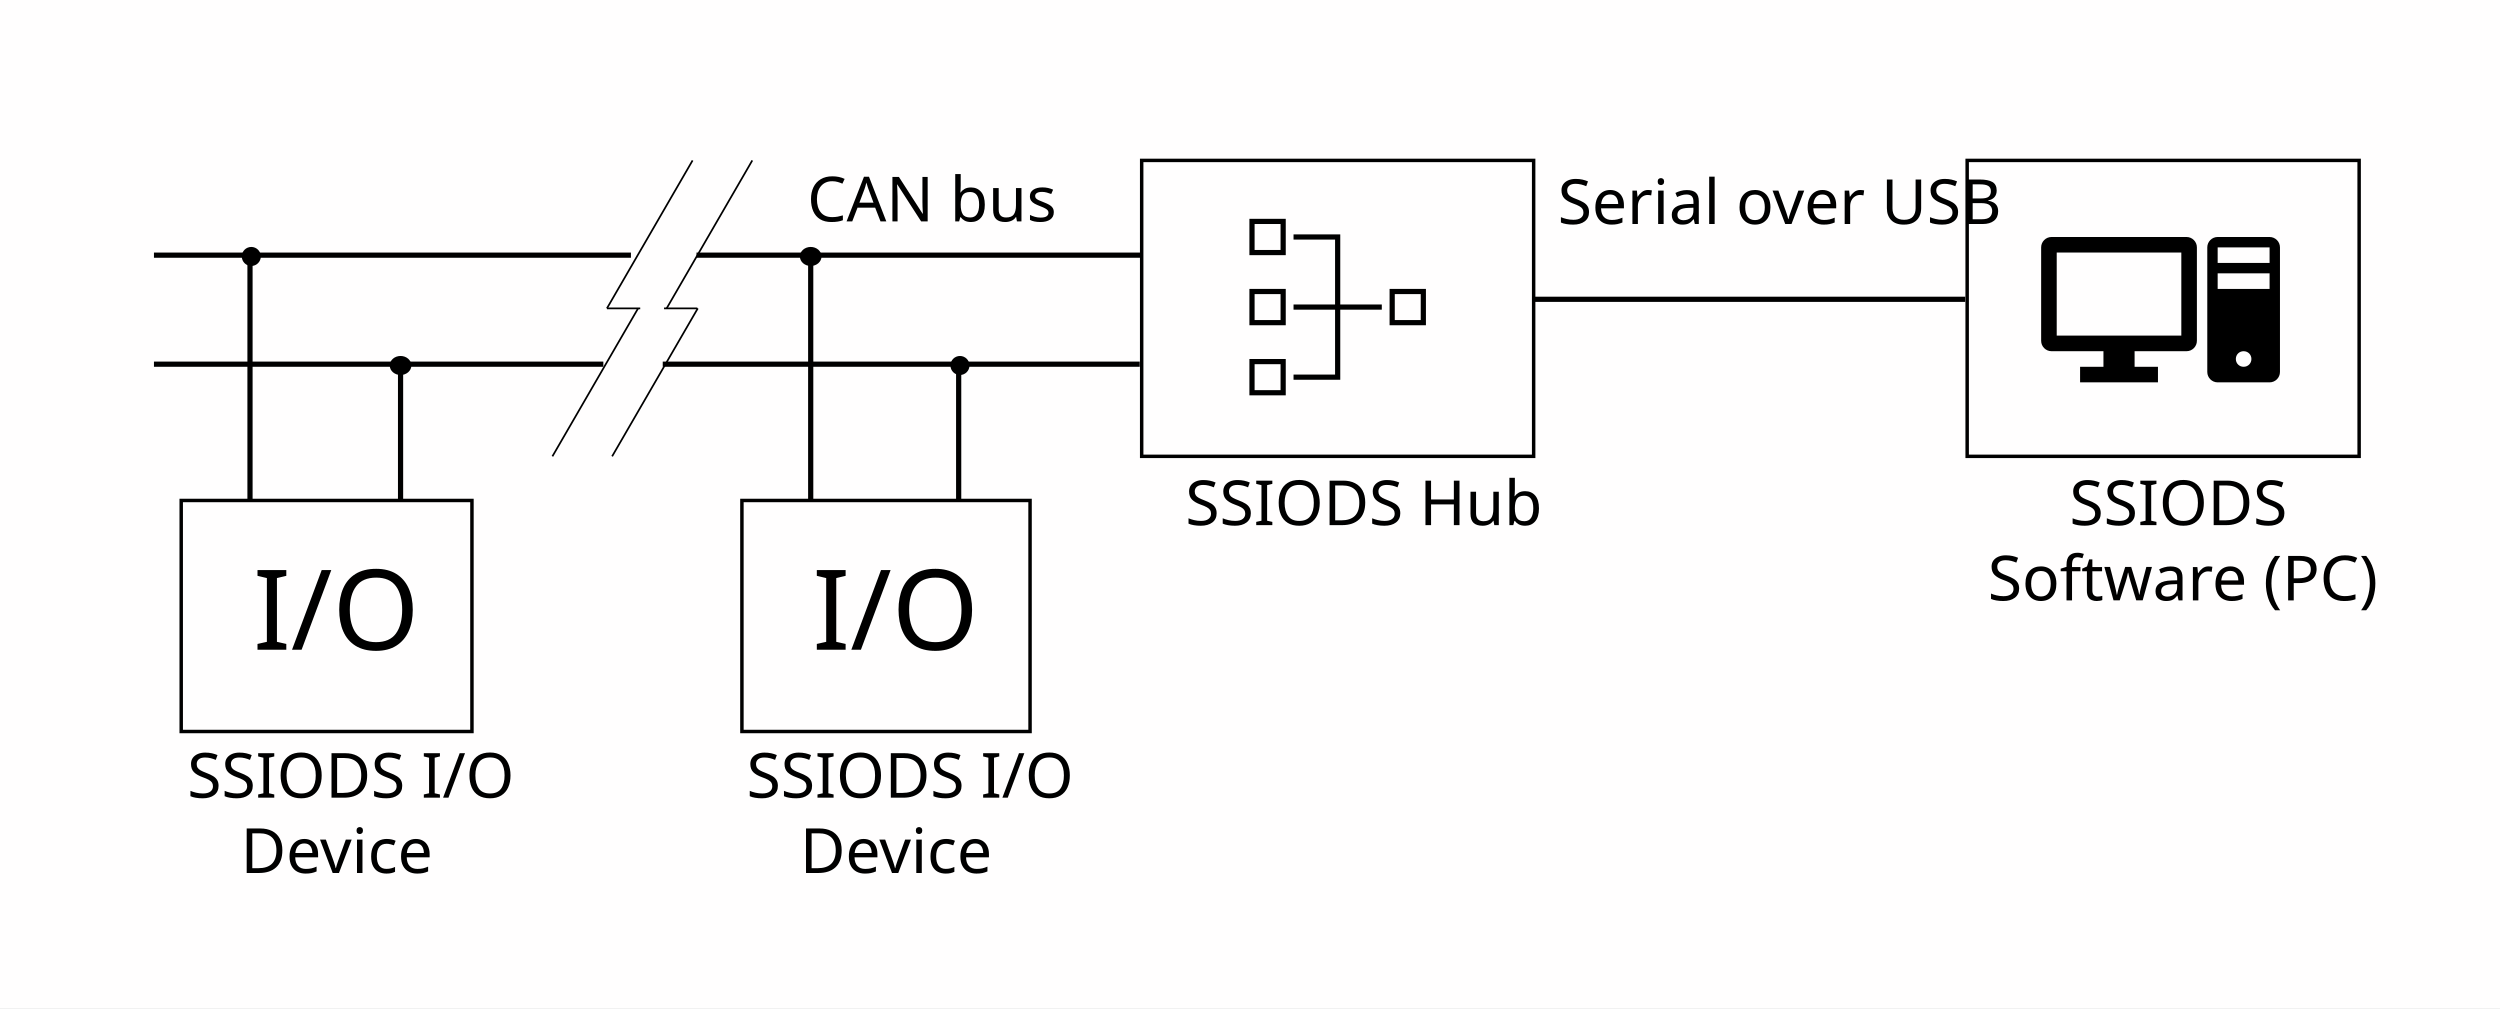
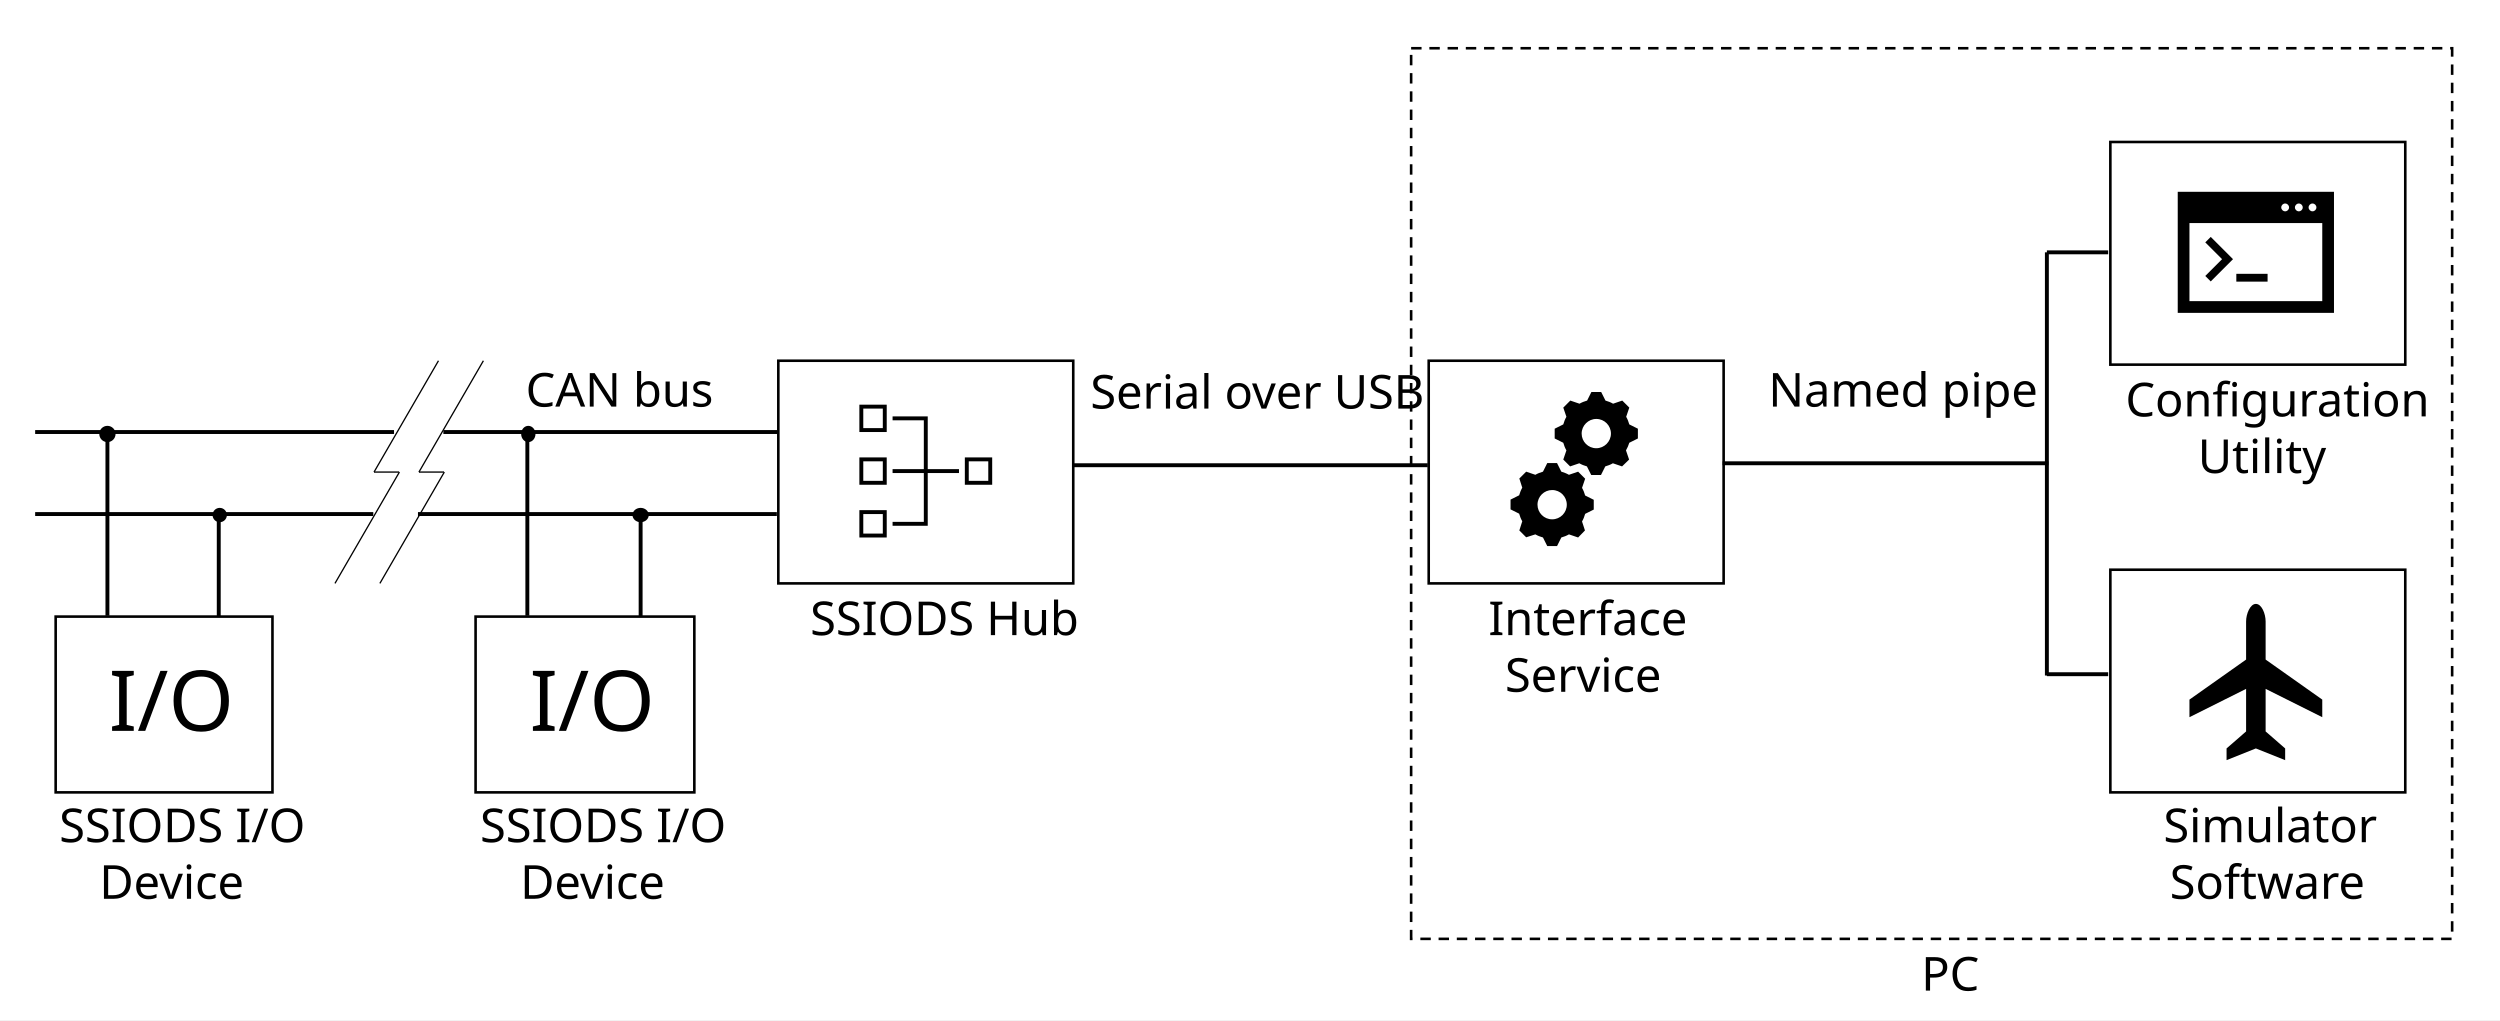
- <svg xmlns="http://www.w3.org/2000/svg" width="963.071" height="388.33" overflow="hidden" version="1.1" id="svg123">
-   <defs id="defs23">
+ <svg xmlns="http://www.w3.org/2000/svg" width="1280" height="522.321" overflow="hidden" version="1.1" id="svg187">
+   <defs id="defs41">
    <clipPath id="clip0">
      <rect x="0" y="0" width="1280" height="720" id="rect2" />
    </clipPath>
    <clipPath id="clip1">
-       <rect x="944" y="145" width="96" height="96" id="rect5" />
+       <rect x="426" y="239" width="96" height="96" id="rect5" />
    </clipPath>
    <clipPath id="clip2">
-       <rect x="944" y="145" width="96" height="96" id="rect8" />
+       <rect x="426" y="239" width="96" height="96" id="rect8" />
    </clipPath>
    <clipPath id="clip3">
-       <rect x="944" y="145" width="96" height="96" id="rect11" />
+       <rect x="426" y="239" width="96" height="96" id="rect11" />
    </clipPath>
    <clipPath id="clip4">
-       <rect x="627" y="145" width="96" height="96" id="rect14" />
+       <rect x="758" y="237" width="96" height="96" id="rect14" />
    </clipPath>
    <clipPath id="clip5">
-       <rect x="627" y="145" width="96" height="96" id="rect17" />
+       <rect x="758" y="237" width="96" height="96" id="rect17" />
    </clipPath>
    <clipPath id="clip6">
-       <rect x="627" y="145" width="96" height="96" id="rect20" />
+       <rect x="758" y="237" width="96" height="96" id="rect20" />
+     </clipPath>
+     <clipPath id="clip7">
+       <rect x="1107" y="346" width="96" height="96" id="rect23" />
+     </clipPath>
+     <clipPath id="clip8">
+       <rect x="1107" y="346" width="96" height="96" id="rect26" />
+     </clipPath>
+     <clipPath id="clip9">
+       <rect x="1107" y="346" width="96" height="96" id="rect29" />
+     </clipPath>
+     <clipPath id="clip10">
+       <rect x="1107" y="126" width="96" height="96" id="rect32" />
+     </clipPath>
+     <clipPath id="clip11">
+       <rect x="1107" y="126" width="96" height="96" id="rect35" />
+     </clipPath>
+     <clipPath id="clip12">
+       <rect x="1107" y="126" width="96" height="96" id="rect38" />
    </clipPath>
  </defs>
-   <rect x="0" y="0" width="963.071" height="388.33" fill="#ffffff" id="rect25" style="fill:#fffefe;fill-opacity:1;stroke-width:0.637" />
-   <g clip-path="url(#clip1)" id="g35" transform="translate(-159.6929,-73.70441)">
-     <g clip-path="url(#clip2)" id="g33">
-       <g clip-path="url(#clip3)" id="g31">
-         <path d="m 1000,203 h -48 v -32 h 48 z m 2,-38 h -52 c -2.2,0 -4,1.8 -4,4 v 36 c 0,2.2 1.8,4 4,4 h 20 v 6 h -9 v 6 h 30 v -6 h -9 v -6 h 20 c 2.2,0 4,-1.8 4,-4 v -36 c 0,-2.2 -1.8,-4 -4,-4 z" id="path27" />
-         <path d="m 1034,175 h -20 v -6 h 20 z m 0,10 h -20 v -6 h 20 z m -10,30 c -1.7,0 -3,-1.3 -3,-3 0,-1.7 1.3,-3 3,-3 1.7,0 3,1.3 3,3 0,1.7 -1.3,3 -3,3 z m 10,-50 h -20 c -2.2,0 -4,1.8 -4,4 v 48 c 0,2.2 1.8,4 4,4 h 20 c 2.2,0 4,-1.8 4,-4 v -48 c 0,-2.2 -1.8,-4 -4,-4 z" id="path29" />
+   <rect x="0" y="0" width="1280" height="522.321" fill="#ffffff" id="rect43" style="stroke-width:0.852" />
+   <rect x="731.5" y="184.697" width="151" height="114" stroke="#000000" stroke-width="1.333" stroke-miterlimit="8" fill="none" id="rect45" />
+   <text font-family="Calibri, Calibri_MSFontService, sans-serif" font-weight="400" font-size="24px" id="text47" x="762.064" y="325.197">Interface</text>
+   <text font-family="Calibri, Calibri_MSFontService, sans-serif" font-weight="400" font-size="24px" id="text49" x="770.564" y="354.197">Service</text>
+   <g clip-path="url(#clip1)" id="g65" transform="translate(0,-44.80325)">
+     <g clip-path="url(#clip2)" id="g63">
+       <g clip-path="url(#clip3)" id="g61">
+         <path d="m 491,285 h -16 v -27 h -18 v 2 h 16 v 25 h -16 v 2 h 16 v 25 h -16 v 2 h 18 v -27 h 16 z" id="path51" />
+         <path d="m 452,264 h -10 v -10 h 10 z m -12,-12 v 14 h 14 v -14 z" id="path53" />
+         <path d="m 452,291 h -10 v -10 h 10 z m -12,-12 v 14 h 14 v -14 z" id="path55" />
+         <path d="m 452,318 h -10 v -10 h 10 z m -12,-12 v 14 h 14 v -14 z" id="path57" />
+         <path d="m 506,291 h -10 v -10 h 10 z m -12,-12 v 14 h 14 v -14 z" id="path59" />
      </g>
    </g>
  </g>
-   <rect x="757.807" y="61.796" width="151" height="114" stroke="#000000" stroke-width="1.333" stroke-miterlimit="8" fill="none" id="rect37" />
-   <text font-family="Calibri, Calibri_MSFontService, sans-serif" font-weight="400" font-size="24px" id="text39" x="797.216" y="202.296">SSIODS</text>
-   <text font-family="Calibri, Calibri_MSFontService, sans-serif" font-weight="400" font-size="24px" id="text41" x="765.776" y="231.296">Software (PC)</text>
-   <g clip-path="url(#clip4)" id="g57" transform="translate(-159.6929,-73.70441)">
-     <g clip-path="url(#clip5)" id="g55">
-       <g clip-path="url(#clip6)" id="g53">
-         <path d="m 692,191 h -16 v -27 h -18 v 2 h 16 v 25 h -16 v 2 h 16 v 25 h -16 v 2 h 18 v -27 h 16 z" id="path43" />
-         <path d="m 653,170 h -10 v -10 h 10 z m -12,-12 v 14 h 14 v -14 z" id="path45" />
-         <path d="m 653,197 h -10 v -10 h 10 z m -12,-12 v 14 h 14 v -14 z" id="path47" />
-         <path d="m 653,224 h -10 v -10 h 10 z m -12,-12 v 14 h 14 v -14 z" id="path49" />
-         <path d="m 707,197 h -10 v -10 h 10 z m -12,-12 v 14 h 14 v -14 z" id="path51" />
+   <rect x="398.5" y="184.697" width="151" height="114" stroke="#000000" stroke-width="1.333" stroke-miterlimit="8" fill="none" id="rect67" />
+   <text font-family="Calibri, Calibri_MSFontService, sans-serif" font-weight="400" font-size="24px" id="text69" x="414.819" y="325.197">SSIODS Hub</text>
+   <path d="M 549,238.197 H 731.022" stroke="#000000" stroke-width="2" stroke-miterlimit="8" fill="none" fill-rule="evenodd" id="path71" />
+   <text font-family="Calibri, Calibri_MSFontService, sans-serif" font-weight="400" font-size="24px" id="text73" x="558.278" y="209.197">Serial over USB</text>
+   <path d="m 224.5,184.697 -33,57" stroke="#000000" stroke-width="0.667" stroke-miterlimit="8" fill="none" fill-rule="evenodd" id="path75" />
+   <path d="m 247.5,184.697 -33,57" stroke="#000000" stroke-width="0.667" stroke-miterlimit="8" fill="none" fill-rule="evenodd" id="path77" />
+   <path d="m 204.327,241.697 -12.827,1e-4" stroke="#000000" stroke-width="0.667" stroke-miterlimit="8" fill="none" fill-rule="evenodd" id="path79" />
+   <path d="m 204.5,241.697 -33,57" stroke="#000000" stroke-width="0.667" stroke-miterlimit="8" fill="none" fill-rule="evenodd" id="path81" />
+   <path d="m 227.327,241.697 -12.827,1e-4" stroke="#000000" stroke-width="0.667" stroke-miterlimit="8" fill="none" fill-rule="evenodd" id="path83" />
+   <path d="m 227.5,241.697 -33,57" stroke="#000000" stroke-width="0.667" stroke-miterlimit="8" fill="none" fill-rule="evenodd" id="path85" />
+   <path d="M 227,221.197 H 397.919" stroke="#000000" stroke-width="2" stroke-miterlimit="8" fill="none" fill-rule="evenodd" id="path87" />
+   <path d="M 214,263.197 H 397.746" stroke="#000000" stroke-width="2" stroke-miterlimit="8" fill="none" fill-rule="evenodd" id="path89" />
+   <text font-family="Calibri, Calibri_MSFontService, sans-serif" font-weight="400" font-size="24px" id="text91" x="269.137" y="208.197">CAN bus</text>
+   <rect x="243.5" y="315.697" width="112" height="90" stroke="#000000" stroke-width="1.333" stroke-miterlimit="8" fill="none" id="rect93" />
+   <text font-family="Calibri, Calibri_MSFontService, sans-serif" font-weight="400" font-size="24px" id="text95" x="245.799" y="431.197">SSIODS I/O</text>
+   <text font-family="Calibri, Calibri_MSFontService, sans-serif" font-weight="400" font-size="24px" id="text97" x="266.359" y="460.197">Device</text>
+   <text font-family="Calibri, Calibri_MSFontService, sans-serif" font-weight="400" font-size="43px" id="text99" x="271.132" y="374.197">I/O</text>
+   <path d="m 270,221.197 v 94.072" stroke="#000000" stroke-width="2" stroke-miterlimit="8" fill="none" fill-rule="evenodd" id="path101" />
+   <path d="m 328,263.197 v 52.472" stroke="#000000" stroke-width="2" stroke-miterlimit="8" fill="none" fill-rule="evenodd" id="path103" />
+   <path d="m 267.5,222.197 c 0,-1.933 1.343,-3.5 3,-3.5 1.657,0 3,1.567 3,3.5 0,1.933 -1.343,3.5 -3,3.5 -1.657,0 -3,-1.567 -3,-3.5 z" stroke="#000000" stroke-width="1.333" stroke-miterlimit="8" fill-rule="evenodd" id="path105" />
+   <path d="m 324.5,263.697 c 0,-1.657 1.567,-3 3.5,-3 1.933,0 3.5,1.343 3.5,3 0,1.657 -1.567,3 -3.5,3 -1.933,0 -3.5,-1.343 -3.5,-3 z" stroke="#000000" stroke-width="1.333" stroke-miterlimit="8" fill-rule="evenodd" id="path107" />
+   <rect x="28.5" y="315.697" width="111" height="90" stroke="#000000" stroke-width="1.333" stroke-miterlimit="8" fill="none" id="rect109" />
+   <text font-family="Calibri, Calibri_MSFontService, sans-serif" font-weight="400" font-size="24px" id="text111" x="30.333" y="431.197">SSIODS I/O</text>
+   <text font-family="Calibri, Calibri_MSFontService, sans-serif" font-weight="400" font-size="24px" id="text113" x="50.893" y="460.197">Device</text>
+   <text font-family="Calibri, Calibri_MSFontService, sans-serif" font-weight="400" font-size="43px" id="text115" x="55.667" y="374.197">I/O</text>
+   <path d="m 55,221.197 1e-4,94.072" stroke="#000000" stroke-width="2" stroke-miterlimit="8" fill="none" fill-rule="evenodd" id="path117" />
+   <path d="m 112,263.197 v 52.472" stroke="#000000" stroke-width="2" stroke-miterlimit="8" fill="none" fill-rule="evenodd" id="path119" />
+   <path d="m 51.5,222.197 c 0,-1.933 1.567,-3.5 3.5,-3.5 1.933,0 3.5,1.567 3.5,3.5 0,1.933 -1.567,3.5 -3.5,3.5 -1.933,0 -3.5,-1.567 -3.5,-3.5 z" stroke="#000000" stroke-width="1.333" stroke-miterlimit="8" fill-rule="evenodd" id="path121" />
+   <path d="m 109.5,263.697 c 0,-1.657 1.343,-3 3,-3 1.657,0 3,1.343 3,3 0,1.657 -1.343,3 -3,3 -1.657,0 -3,-1.343 -3,-3 z" stroke="#000000" stroke-width="1.333" stroke-miterlimit="8" fill-rule="evenodd" id="path123" />
+   <path d="M 18,221.197 H 201.746" stroke="#000000" stroke-width="2" stroke-miterlimit="8" fill="none" fill-rule="evenodd" id="path125" />
+   <path d="M 18,263.197 H 191.119" stroke="#000000" stroke-width="2" stroke-miterlimit="8" fill="none" fill-rule="evenodd" id="path127" />
+   <g clip-path="url(#clip4)" id="g137" transform="translate(0,-44.80325)">
+     <g clip-path="url(#clip5)" id="g135">
+       <g clip-path="url(#clip6)" id="g133">
+         <path d="m 817.3,274.3 c -4.2,0 -7.5,-3.4 -7.5,-7.5 0,-4.1 3.4,-7.5 7.5,-7.5 4.2,0 7.5,3.4 7.5,7.5 0,4.1 -3.4,7.5 -7.5,7.5 z m 16.9,-12.2 c -0.4,-1.4 -0.9,-2.7 -1.6,-3.9 l 1.6,-4.7 -3.6,-3.6 -4.7,1.6 c -1.2,-0.7 -2.5,-1.2 -3.9,-1.6 l -2.2,-4.4 h -5 l -2.2,4.4 c -1.4,0.4 -2.7,0.9 -3.9,1.6 l -4.7,-1.6 -3.6,3.6 1.6,4.7 c -0.7,1.2 -1.2,2.5 -1.6,3.9 l -4.4,2.2 v 5 l 4.4,2.2 c 0.4,1.4 0.9,2.7 1.6,3.9 l -1.6,4.7 3.5,3.5 4.7,-1.6 c 1.2,0.7 2.5,1.2 3.9,1.6 l 2.2,4.4 h 5 l 2.2,-4.4 c 1.4,-0.4 2.7,-0.9 3.9,-1.6 l 4.7,1.6 3.6,-3.5 -1.6,-4.7 c 0.7,-1.2 1.3,-2.6 1.7,-3.9 l 4.4,-2.2 v -5 z" id="path129" />
+         <path d="m 794.7,310.7 c -4.2,0 -7.5,-3.4 -7.5,-7.5 0,-4.2 3.4,-7.5 7.5,-7.5 4.2,0 7.5,3.4 7.5,7.5 0,4.1 -3.3,7.5 -7.5,7.5 z m 15.3,-16.1 1.6,-4.7 -3.6,-3.6 -4.7,1.6 c -1.2,-0.7 -2.6,-1.2 -3.9,-1.6 l -2.2,-4.4 h -5 l -2.2,4.4 c -1.4,0.4 -2.7,0.9 -3.9,1.6 l -4.7,-1.6 -3.5,3.5 1.5,4.7 c -0.7,1.2 -1.2,2.6 -1.6,3.9 l -4.4,2.2 v 5 l 4.4,2.2 c 0.4,1.4 0.9,2.7 1.6,3.9 l -1.5,4.7 3.5,3.5 4.7,-1.5 c 1.2,0.7 2.5,1.2 3.9,1.6 l 2.2,4.4 h 5 l 2.2,-4.4 c 1.4,-0.4 2.7,-0.9 3.9,-1.6 l 4.7,1.6 3.5,-3.6 -1.5,-4.6 c 0.7,-1.2 1.2,-2.5 1.6,-3.9 l 4.4,-2.2 v -5 l -4.4,-2.2 c -0.4,-1.4 -0.9,-2.7 -1.6,-3.9 z" id="path131" />
      </g>
    </g>
  </g>
-   <rect x="439.807" y="61.796" width="151" height="114" stroke="#000000" stroke-width="1.333" stroke-miterlimit="8" fill="none" id="rect59" />
-   <text font-family="Calibri, Calibri_MSFontService, sans-serif" font-weight="400" font-size="24px" id="text61" x="456.634" y="202.296">SSIODS Hub</text>
-   <path d="m 590.307,115.296 h 166.769" stroke="#000000" stroke-width="2" stroke-miterlimit="8" fill="none" fill-rule="evenodd" id="path63" />
-   <text font-family="Calibri, Calibri_MSFontService, sans-serif" font-weight="400" font-size="24px" id="text65" x="600.092" y="86.296">Serial over USB</text>
-   <path d="m 266.807,61.796 -33,57" stroke="#000000" stroke-width="0.667" stroke-miterlimit="8" fill="none" fill-rule="evenodd" id="path67" />
-   <path d="m 289.807,61.796 -33,57" stroke="#000000" stroke-width="0.667" stroke-miterlimit="8" fill="none" fill-rule="evenodd" id="path69" />
-   <path d="m 246.634,118.796 -12.827,10e-5" stroke="#000000" stroke-width="0.667" stroke-miterlimit="8" fill="none" fill-rule="evenodd" id="path71" />
-   <path d="m 245.807,118.796 -33,57" stroke="#000000" stroke-width="0.667" stroke-miterlimit="8" fill="none" fill-rule="evenodd" id="path73" />
-   <path d="m 268.634,118.796 -12.827,10e-5" stroke="#000000" stroke-width="0.667" stroke-miterlimit="8" fill="none" fill-rule="evenodd" id="path75" />
-   <path d="m 268.807,118.796 -33,57" stroke="#000000" stroke-width="0.667" stroke-miterlimit="8" fill="none" fill-rule="evenodd" id="path77" />
-   <path d="m 268.307,98.296 h 170.919" stroke="#000000" stroke-width="2" stroke-miterlimit="8" fill="none" fill-rule="evenodd" id="path79" />
-   <path d="m 255.307,140.296 h 183.746" stroke="#000000" stroke-width="2" stroke-miterlimit="8" fill="none" fill-rule="evenodd" id="path81" />
-   <text font-family="Calibri, Calibri_MSFontService, sans-serif" font-weight="400" font-size="24px" id="text83" x="310.952" y="85.296">CAN bus</text>
-   <rect x="285.807" y="192.796" width="111" height="89" stroke="#000000" stroke-width="1.333" stroke-miterlimit="8" fill="none" id="rect85" />
-   <text font-family="Calibri, Calibri_MSFontService, sans-serif" font-weight="400" font-size="24px" id="text87" x="287.613" y="307.296">SSIODS I/O</text>
-   <text font-family="Calibri, Calibri_MSFontService, sans-serif" font-weight="400" font-size="24px" id="text89" x="308.173" y="336.296">Device</text>
-   <text font-family="Calibri, Calibri_MSFontService, sans-serif" font-weight="400" font-size="43px" id="text91" x="312.947" y="250.296">I/O</text>
-   <path d="M 312.307,98.296 V 192.368" stroke="#000000" stroke-width="2" stroke-miterlimit="8" fill="none" fill-rule="evenodd" id="path93" />
-   <path d="m 369.307,140.296 v 52.472" stroke="#000000" stroke-width="2" stroke-miterlimit="8" fill="none" fill-rule="evenodd" id="path95" />
-   <path d="m 308.807,98.796 c 0,-1.657 1.567,-3 3.5,-3 1.933,0 3.5,1.343 3.5,3 0,1.657 -1.567,3 -3.5,3 -1.933,0 -3.5,-1.343 -3.5,-3 z" stroke="#000000" stroke-width="1.333" stroke-miterlimit="8" fill-rule="evenodd" id="path97" />
-   <path d="m 366.807,140.796 c 0,-1.657 1.343,-3 3,-3 1.657,0 3,1.343 3,3 0,1.657 -1.343,3 -3,3 -1.657,0 -3,-1.343 -3,-3 z" stroke="#000000" stroke-width="1.333" stroke-miterlimit="8" fill-rule="evenodd" id="path99" />
-   <rect x="69.807" y="192.796" width="112" height="89" stroke="#000000" stroke-width="1.333" stroke-miterlimit="8" fill="none" id="rect101" />
-   <text font-family="Calibri, Calibri_MSFontService, sans-serif" font-weight="400" font-size="24px" id="text103" x="72.148" y="307.296">SSIODS I/O</text>
-   <text font-family="Calibri, Calibri_MSFontService, sans-serif" font-weight="400" font-size="24px" id="text105" x="92.708" y="336.296">Device</text>
-   <text font-family="Calibri, Calibri_MSFontService, sans-serif" font-weight="400" font-size="43px" id="text107" x="97.481" y="250.296">I/O</text>
-   <path d="M 96.307,98.296 V 192.368" stroke="#000000" stroke-width="2" stroke-miterlimit="8" fill="none" fill-rule="evenodd" id="path109" />
-   <path d="m 154.307,140.296 v 52.472" stroke="#000000" stroke-width="2" stroke-miterlimit="8" fill="none" fill-rule="evenodd" id="path111" />
-   <path d="m 93.807,98.796 c 0,-1.657 1.343,-3 3,-3 1.657,0 3,1.343 3,3 0,1.657 -1.343,3 -3,3 -1.657,0 -3,-1.343 -3,-3 z" stroke="#000000" stroke-width="1.333" stroke-miterlimit="8" fill-rule="evenodd" id="path113" />
-   <path d="m 150.807,140.796 c 0,-1.657 1.567,-3 3.5,-3 1.933,0 3.5,1.343 3.5,3 0,1.657 -1.567,3 -3.5,3 -1.933,0 -3.5,-1.343 -3.5,-3 z" stroke="#000000" stroke-width="1.333" stroke-miterlimit="8" fill-rule="evenodd" id="path115" />
-   <path d="M 59.307,98.296 H 243.053" stroke="#000000" stroke-width="2" stroke-miterlimit="8" fill="none" fill-rule="evenodd" id="path117" />
-   <path d="M 59.307,140.296 H 232.426" stroke="#000000" stroke-width="2" stroke-miterlimit="8" fill="none" fill-rule="evenodd" id="path119" />
+   <rect x="1080.5" y="291.697" width="151" height="114" stroke="#000000" stroke-width="1.333" stroke-miterlimit="8" fill="none" id="rect139" />
+   <text font-family="Calibri, Calibri_MSFontService, sans-serif" font-weight="400" font-size="24px" id="text141" x="1107.69" y="431.197">Simulator</text>
+   <text font-family="Calibri, Calibri_MSFontService, sans-serif" font-weight="400" font-size="24px" id="text143" x="1110.92" y="460.197">Software</text>
+   <g clip-path="url(#clip7)" id="g151" transform="translate(0,-44.80325)">
+     <g clip-path="url(#clip8)" id="g149">
+       <g clip-path="url(#clip9)" id="g147">
+         <path d="m 1189,412 v -9 l -29,-20.5 V 363 c 0,-3.9 -2,-9 -5,-9 -2.9,0 -5,5.1 -5,9 v 19.5 l -29,20.5 v 9 l 29,-14.5 v 21.8 l -10,8.7 v 6 l 15,-6 15,6 v -6 l -10,-8.7 v -21.8 z" id="path145" />
+       </g>
+     </g>
+   </g>
+   <g clip-path="url(#clip10)" id="g163" transform="translate(0,-44.80325)">
+     <g clip-path="url(#clip11)" id="g161">
+       <g clip-path="url(#clip12)" id="g159">
+         <path d="m 1131.9,188.9 -2.8,-2.8 8.6,-8.6 -8.6,-8.6 2.8,-2.8 11.4,11.4 z" id="path153" />
+         <path d="m 1115,143 v 62 h 80 v -62 z m 69,6 c 1.1,0 2,0.9 2,2 0,1.1 -0.9,2 -2,2 -1.1,0 -2,-0.9 -2,-2 0,-1.1 0.9,-2 2,-2 z m -7,0 c 1.1,0 2,0.9 2,2 0,1.1 -0.9,2 -2,2 -1.1,0 -2,-0.9 -2,-2 0,-1.1 0.9,-2 2,-2 z m -7,0 c 1.1,0 2,0.9 2,2 0,1.1 -0.9,2 -2,2 -1.1,0 -2,-0.9 -2,-2 0,-1.1 0.9,-2 2,-2 z m 19,50 h -68 v -40 h 68 z" id="path155" />
+         <path d="m 1145,185 h 16 v 4 h -16 z" id="path157" />
+       </g>
+     </g>
+   </g>
+   <rect x="1080.5" y="72.697" width="151" height="114" stroke="#000000" stroke-width="1.333" stroke-miterlimit="8" fill="none" id="rect165" />
+   <text font-family="Calibri, Calibri_MSFontService, sans-serif" font-weight="400" font-size="24px" id="text167" x="1088.23" y="213.197">Configuration</text>
+   <text font-family="Calibri, Calibri_MSFontService, sans-serif" font-weight="400" font-size="24px" id="text169" x="1125.3" y="242.197">Utility</text>
+   <path d="m 882,237.197 h 166.77" stroke="#000000" stroke-width="2" stroke-miterlimit="8" fill="none" fill-rule="evenodd" id="path171" />
+   <text font-family="Calibri, Calibri_MSFontService, sans-serif" font-weight="400" font-size="24px" id="text173" x="905.431" y="208.197">Named pipe</text>
+   <path d="m 1048,345.868 10e-5,-216.671" stroke="#000000" stroke-width="2" stroke-miterlimit="8" fill="none" fill-rule="evenodd" id="path175" />
+   <path d="m 1048,129.197 h 31.39" stroke="#000000" stroke-width="2" stroke-miterlimit="8" fill="none" fill-rule="evenodd" id="path177" />
+   <path d="m 1048,345.197 h 31.39" stroke="#000000" stroke-width="2" stroke-miterlimit="8" fill="none" fill-rule="evenodd" id="path179" />
+   <rect x="722.5" y="24.697" width="533" height="456" stroke="#000000" stroke-width="1.333" stroke-miterlimit="8" stroke-dasharray="5.333, 4" fill="none" id="rect181" />
+   <text font-family="Calibri, Calibri_MSFontService, sans-serif" font-weight="400" font-size="24px" id="text183" x="983.704" y="507.197">PC</text>
</svg>
